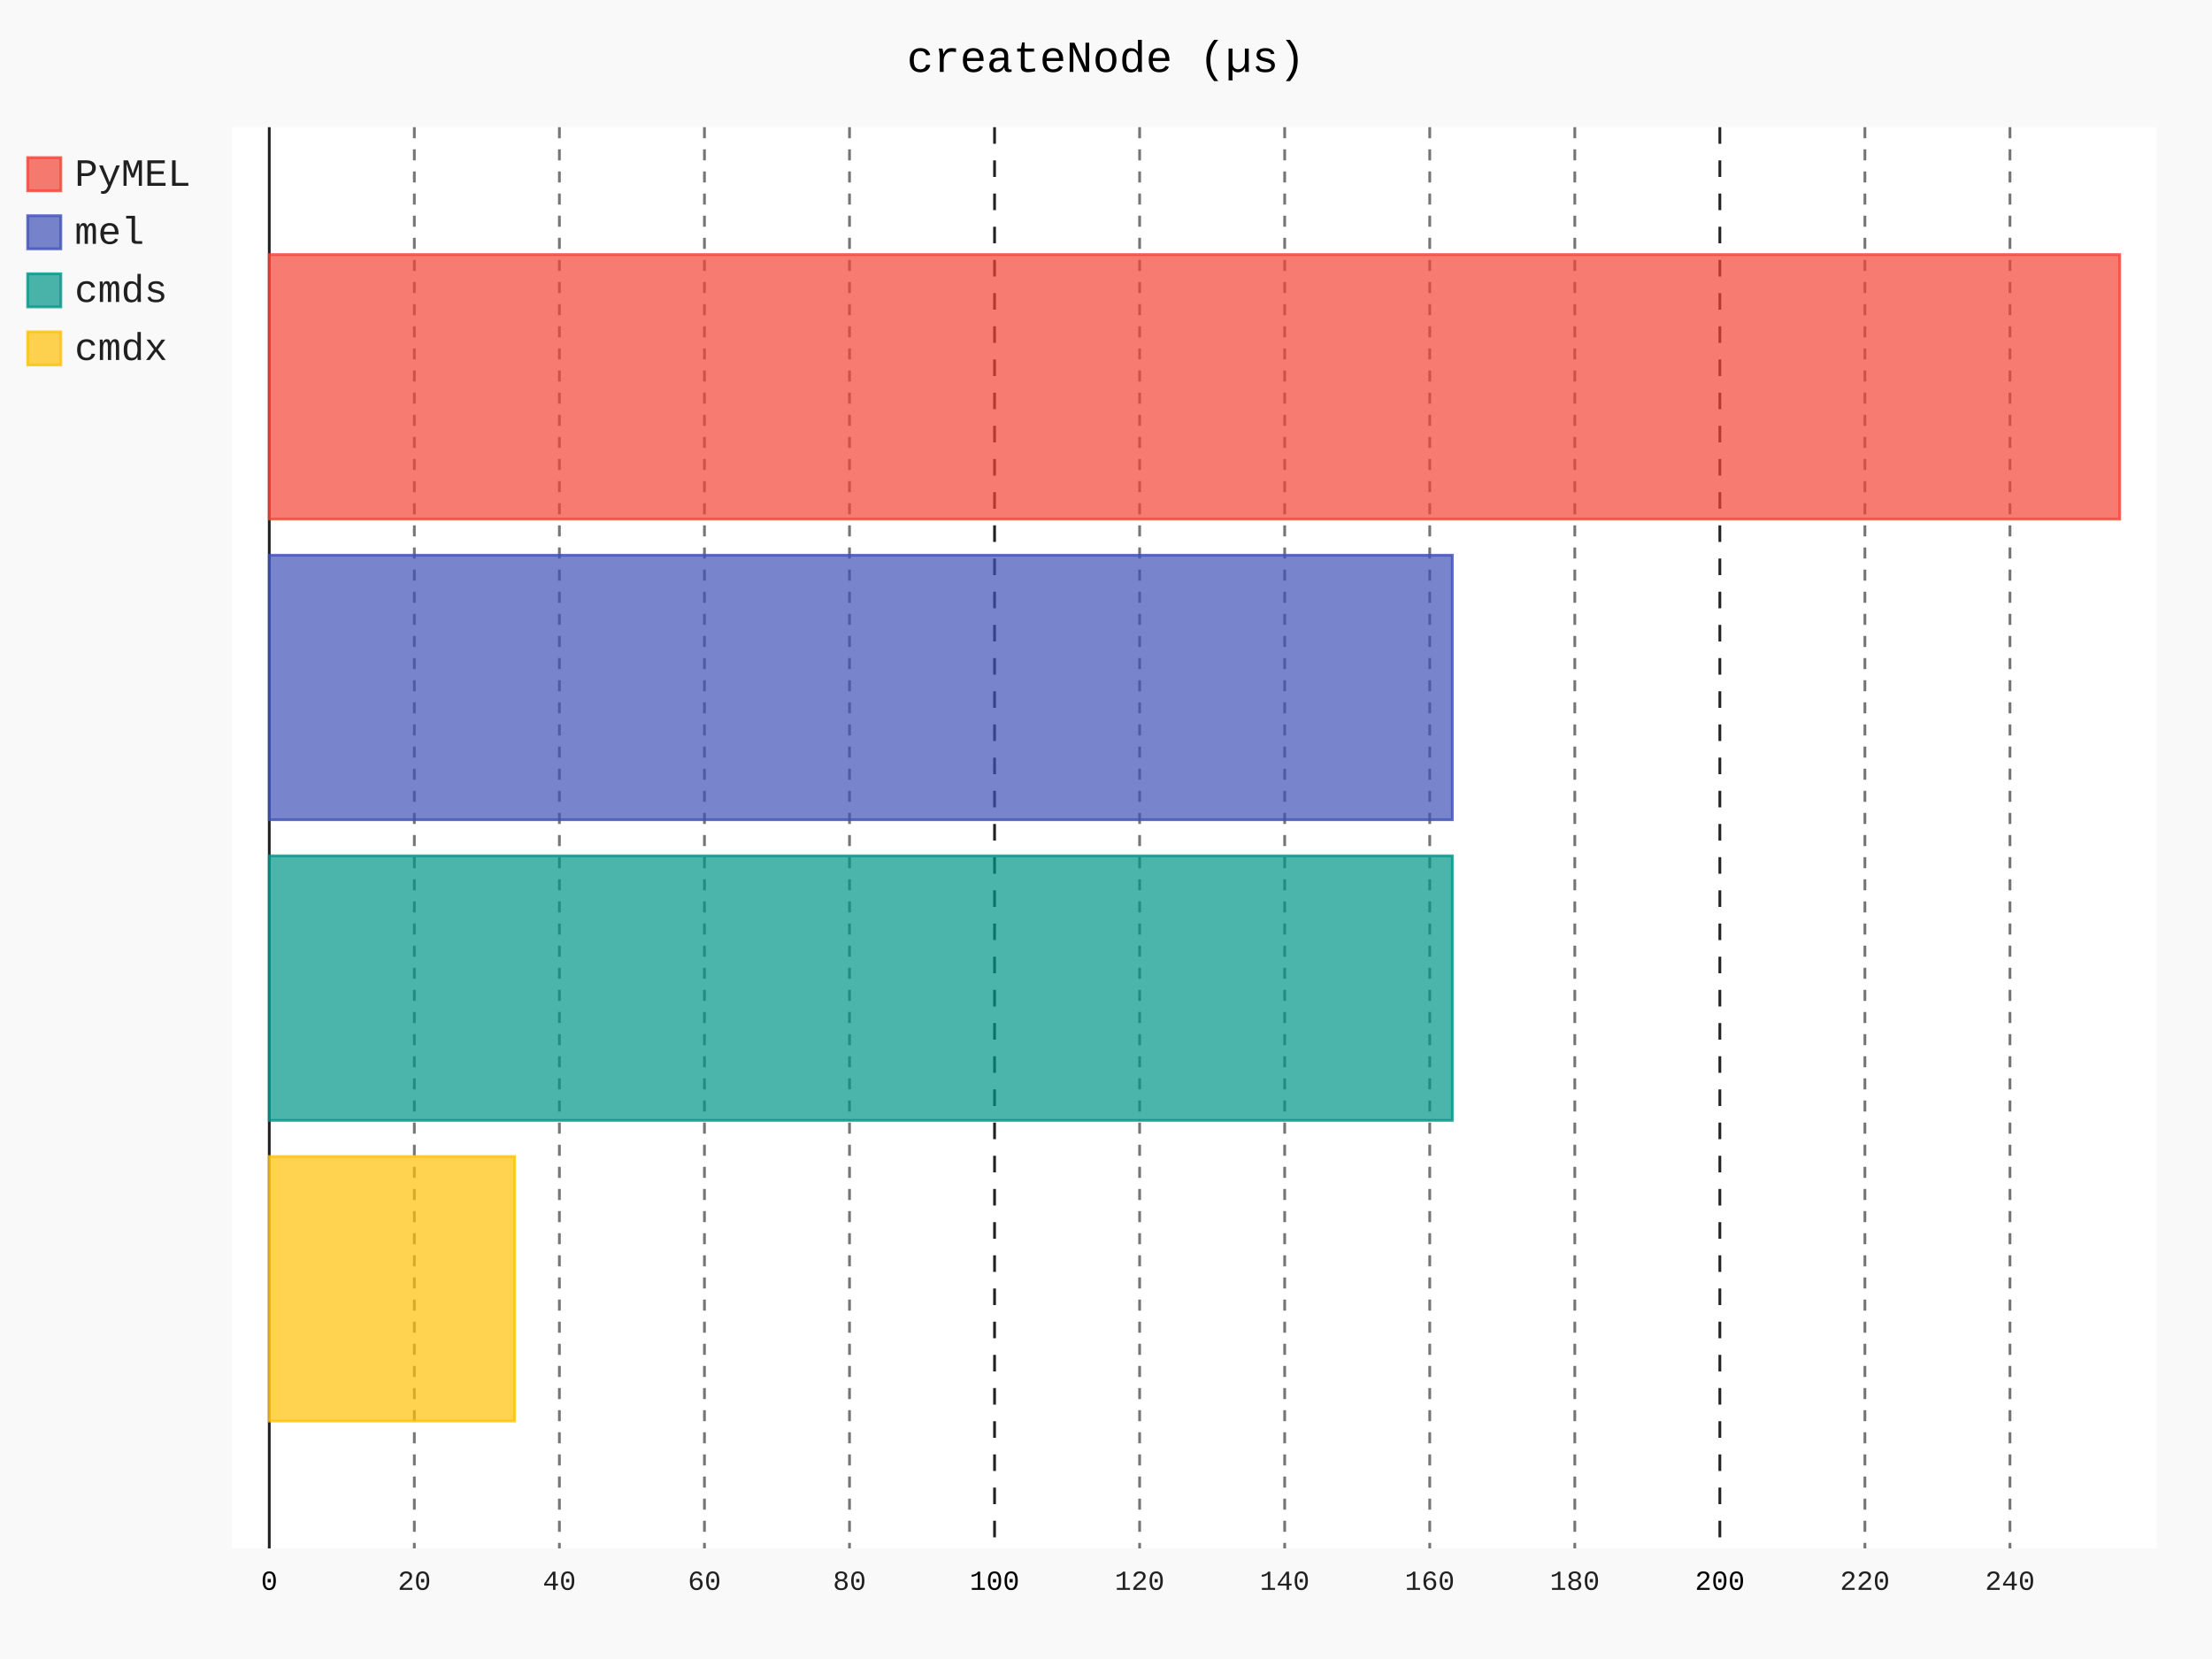
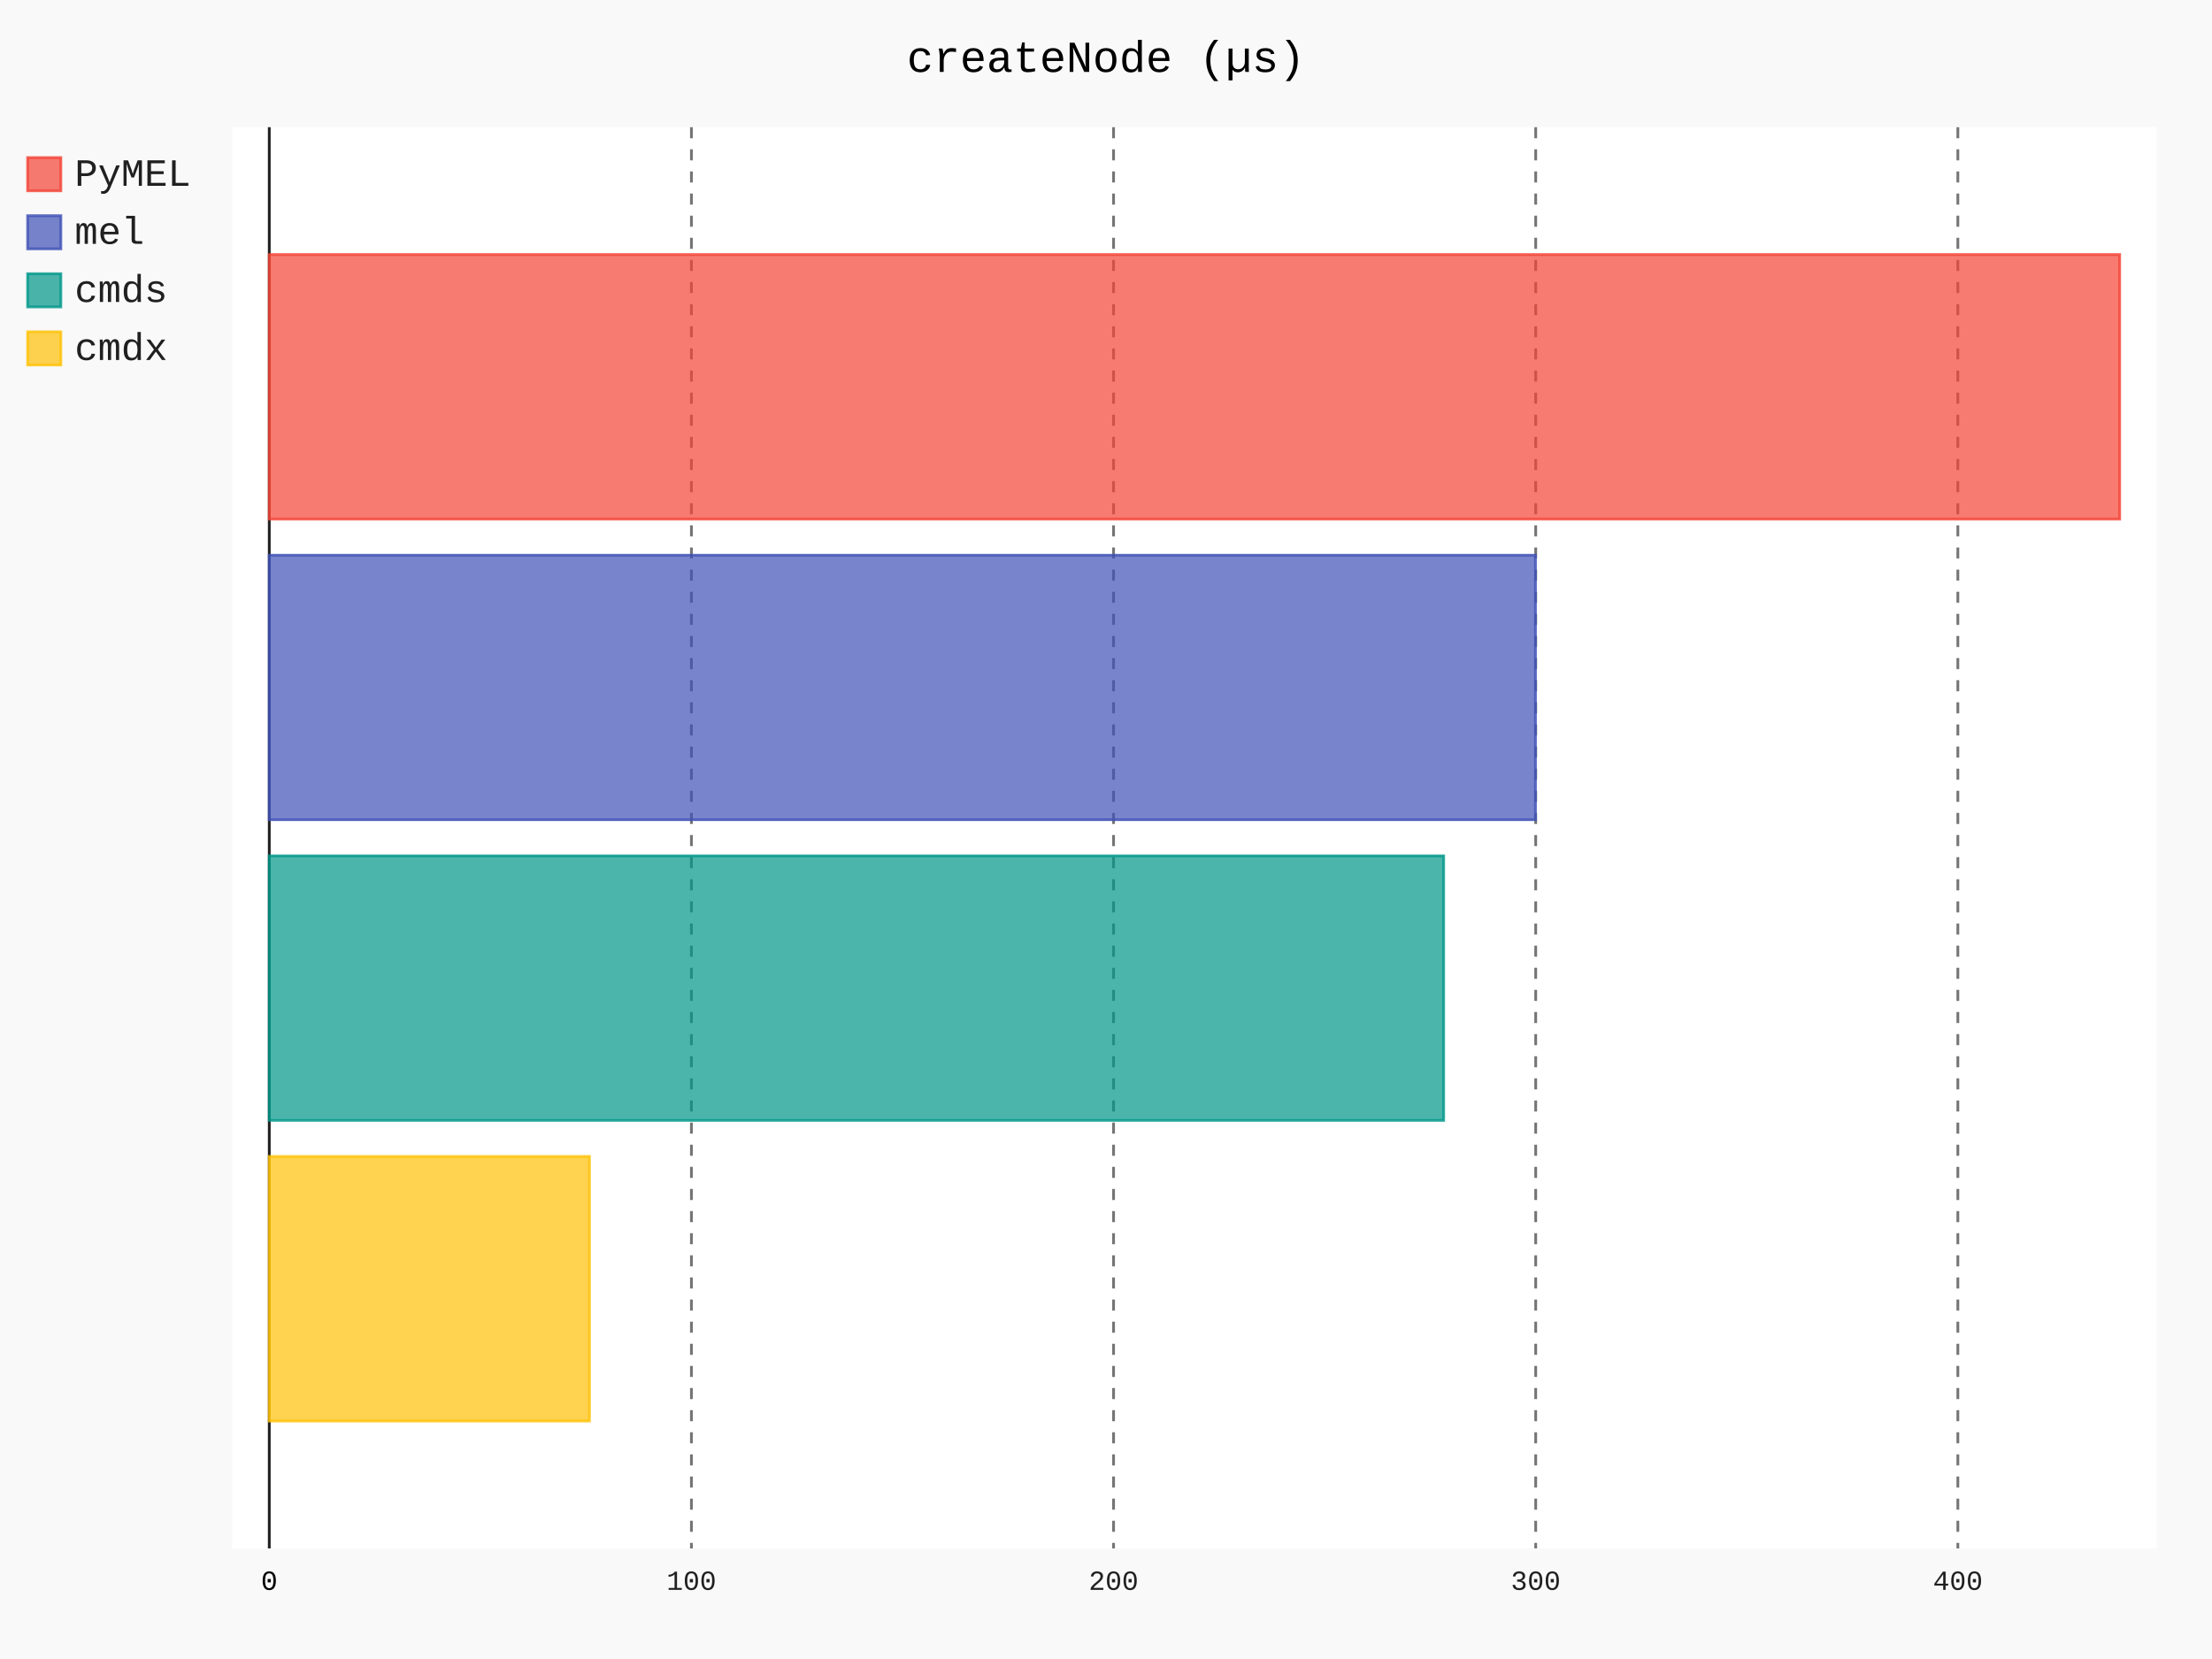
- <svg xmlns="http://www.w3.org/2000/svg" class="pygal-chart" id="chart-f4b54f9d-98d9-427f-af6b-7a0953e977ee" viewBox="0 0 800 600">
+ <svg xmlns="http://www.w3.org/2000/svg" class="pygal-chart" id="chart-d052b914-991b-45db-b018-d4db8a6fbc24" viewBox="0 0 800 600">
  <defs>
-     <style type="text/css">#chart-f4b54f9d-98d9-427f-af6b-7a0953e977ee{-webkit-user-select:none;-webkit-font-smoothing:antialiased;font-family:Consolas,"Liberation Mono",Menlo,Courier,monospace}#chart-f4b54f9d-98d9-427f-af6b-7a0953e977ee .title{font-family:Consolas,"Liberation Mono",Menlo,Courier,monospace;font-size:16px}#chart-f4b54f9d-98d9-427f-af6b-7a0953e977ee .legends .legend text{font-family:Consolas,"Liberation Mono",Menlo,Courier,monospace;font-size:14px}#chart-f4b54f9d-98d9-427f-af6b-7a0953e977ee .axis text{font-family:Consolas,"Liberation Mono",Menlo,Courier,monospace;font-size:10px}#chart-f4b54f9d-98d9-427f-af6b-7a0953e977ee .axis text.major{font-family:Consolas,"Liberation Mono",Menlo,Courier,monospace;font-size:10px}#chart-f4b54f9d-98d9-427f-af6b-7a0953e977ee .text-overlay text.value{font-family:Consolas,"Liberation Mono",Menlo,Courier,monospace;font-size:16px}#chart-f4b54f9d-98d9-427f-af6b-7a0953e977ee .text-overlay text.label{font-family:Consolas,"Liberation Mono",Menlo,Courier,monospace;font-size:10px}#chart-f4b54f9d-98d9-427f-af6b-7a0953e977ee .tooltip{font-family:Consolas,"Liberation Mono",Menlo,Courier,monospace;font-size:14px}#chart-f4b54f9d-98d9-427f-af6b-7a0953e977ee text.no_data{font-family:Consolas,"Liberation Mono",Menlo,Courier,monospace;font-size:64px}
- #chart-f4b54f9d-98d9-427f-af6b-7a0953e977ee{background-color:rgba(249,249,249,1)}#chart-f4b54f9d-98d9-427f-af6b-7a0953e977ee path,#chart-f4b54f9d-98d9-427f-af6b-7a0953e977ee line,#chart-f4b54f9d-98d9-427f-af6b-7a0953e977ee rect,#chart-f4b54f9d-98d9-427f-af6b-7a0953e977ee circle{-webkit-transition:150ms;-moz-transition:150ms;transition:150ms}#chart-f4b54f9d-98d9-427f-af6b-7a0953e977ee .graph &gt; .background{fill:rgba(249,249,249,1)}#chart-f4b54f9d-98d9-427f-af6b-7a0953e977ee .plot &gt; .background{fill:rgba(255,255,255,1)}#chart-f4b54f9d-98d9-427f-af6b-7a0953e977ee .graph{fill:rgba(0,0,0,.87)}#chart-f4b54f9d-98d9-427f-af6b-7a0953e977ee text.no_data{fill:rgba(0,0,0,1)}#chart-f4b54f9d-98d9-427f-af6b-7a0953e977ee .title{fill:rgba(0,0,0,1)}#chart-f4b54f9d-98d9-427f-af6b-7a0953e977ee .legends .legend text{fill:rgba(0,0,0,.87)}#chart-f4b54f9d-98d9-427f-af6b-7a0953e977ee .legends .legend:hover text{fill:rgba(0,0,0,1)}#chart-f4b54f9d-98d9-427f-af6b-7a0953e977ee .axis .line{stroke:rgba(0,0,0,1)}#chart-f4b54f9d-98d9-427f-af6b-7a0953e977ee .axis .guide.line{stroke:rgba(0,0,0,.54)}#chart-f4b54f9d-98d9-427f-af6b-7a0953e977ee .axis .major.line{stroke:rgba(0,0,0,.87)}#chart-f4b54f9d-98d9-427f-af6b-7a0953e977ee .axis text.major{fill:rgba(0,0,0,1)}#chart-f4b54f9d-98d9-427f-af6b-7a0953e977ee .axis.y .guides:hover .guide.line,#chart-f4b54f9d-98d9-427f-af6b-7a0953e977ee .line-graph .axis.x .guides:hover .guide.line,#chart-f4b54f9d-98d9-427f-af6b-7a0953e977ee .stackedline-graph .axis.x .guides:hover .guide.line,#chart-f4b54f9d-98d9-427f-af6b-7a0953e977ee .xy-graph .axis.x .guides:hover .guide.line{stroke:rgba(0,0,0,1)}#chart-f4b54f9d-98d9-427f-af6b-7a0953e977ee .axis .guides:hover text{fill:rgba(0,0,0,1)}#chart-f4b54f9d-98d9-427f-af6b-7a0953e977ee .reactive{fill-opacity:.7;stroke-opacity:.8}#chart-f4b54f9d-98d9-427f-af6b-7a0953e977ee .ci{stroke:rgba(0,0,0,.87)}#chart-f4b54f9d-98d9-427f-af6b-7a0953e977ee .reactive.active,#chart-f4b54f9d-98d9-427f-af6b-7a0953e977ee .active .reactive{fill-opacity:.8;stroke-opacity:.9;stroke-width:4}#chart-f4b54f9d-98d9-427f-af6b-7a0953e977ee .ci .reactive.active{stroke-width:1.5}#chart-f4b54f9d-98d9-427f-af6b-7a0953e977ee .series text{fill:rgba(0,0,0,1)}#chart-f4b54f9d-98d9-427f-af6b-7a0953e977ee .tooltip rect{fill:rgba(255,255,255,1);stroke:rgba(0,0,0,1);-webkit-transition:opacity 150ms;-moz-transition:opacity 150ms;transition:opacity 150ms}#chart-f4b54f9d-98d9-427f-af6b-7a0953e977ee .tooltip .label{fill:rgba(0,0,0,.87)}#chart-f4b54f9d-98d9-427f-af6b-7a0953e977ee .tooltip .label{fill:rgba(0,0,0,.87)}#chart-f4b54f9d-98d9-427f-af6b-7a0953e977ee .tooltip .legend{font-size:.8em;fill:rgba(0,0,0,.54)}#chart-f4b54f9d-98d9-427f-af6b-7a0953e977ee .tooltip .x_label{font-size:.6em;fill:rgba(0,0,0,1)}#chart-f4b54f9d-98d9-427f-af6b-7a0953e977ee .tooltip .xlink{font-size:.5em;text-decoration:underline}#chart-f4b54f9d-98d9-427f-af6b-7a0953e977ee .tooltip .value{font-size:1.5em}#chart-f4b54f9d-98d9-427f-af6b-7a0953e977ee .bound{font-size:.5em}#chart-f4b54f9d-98d9-427f-af6b-7a0953e977ee .max-value{font-size:.75em;fill:rgba(0,0,0,.54)}#chart-f4b54f9d-98d9-427f-af6b-7a0953e977ee .map-element{fill:rgba(255,255,255,1);stroke:rgba(0,0,0,.54) !important}#chart-f4b54f9d-98d9-427f-af6b-7a0953e977ee .map-element .reactive{fill-opacity:inherit;stroke-opacity:inherit}#chart-f4b54f9d-98d9-427f-af6b-7a0953e977ee .color-0,#chart-f4b54f9d-98d9-427f-af6b-7a0953e977ee .color-0 a:visited{stroke:#F44336;fill:#F44336}#chart-f4b54f9d-98d9-427f-af6b-7a0953e977ee .color-1,#chart-f4b54f9d-98d9-427f-af6b-7a0953e977ee .color-1 a:visited{stroke:#3F51B5;fill:#3F51B5}#chart-f4b54f9d-98d9-427f-af6b-7a0953e977ee .color-2,#chart-f4b54f9d-98d9-427f-af6b-7a0953e977ee .color-2 a:visited{stroke:#009688;fill:#009688}#chart-f4b54f9d-98d9-427f-af6b-7a0953e977ee .color-3,#chart-f4b54f9d-98d9-427f-af6b-7a0953e977ee .color-3 a:visited{stroke:#FFC107;fill:#FFC107}#chart-f4b54f9d-98d9-427f-af6b-7a0953e977ee .text-overlay .color-0 text{fill:black}#chart-f4b54f9d-98d9-427f-af6b-7a0953e977ee .text-overlay .color-1 text{fill:black}#chart-f4b54f9d-98d9-427f-af6b-7a0953e977ee .text-overlay .color-2 text{fill:black}#chart-f4b54f9d-98d9-427f-af6b-7a0953e977ee .text-overlay .color-3 text{fill:black}
- #chart-f4b54f9d-98d9-427f-af6b-7a0953e977ee text.no_data{text-anchor:middle}#chart-f4b54f9d-98d9-427f-af6b-7a0953e977ee .guide.line{fill:none}#chart-f4b54f9d-98d9-427f-af6b-7a0953e977ee .centered{text-anchor:middle}#chart-f4b54f9d-98d9-427f-af6b-7a0953e977ee .title{text-anchor:middle}#chart-f4b54f9d-98d9-427f-af6b-7a0953e977ee .legends .legend text{fill-opacity:1}#chart-f4b54f9d-98d9-427f-af6b-7a0953e977ee .axis.x text{text-anchor:middle}#chart-f4b54f9d-98d9-427f-af6b-7a0953e977ee .axis.x:not(.web) text[transform]{text-anchor:start}#chart-f4b54f9d-98d9-427f-af6b-7a0953e977ee .axis.x:not(.web) text[transform].backwards{text-anchor:end}#chart-f4b54f9d-98d9-427f-af6b-7a0953e977ee .axis.y text{text-anchor:end}#chart-f4b54f9d-98d9-427f-af6b-7a0953e977ee .axis.y text[transform].backwards{text-anchor:start}#chart-f4b54f9d-98d9-427f-af6b-7a0953e977ee .axis.y2 text{text-anchor:start}#chart-f4b54f9d-98d9-427f-af6b-7a0953e977ee .axis.y2 text[transform].backwards{text-anchor:end}#chart-f4b54f9d-98d9-427f-af6b-7a0953e977ee .axis .guide.line{stroke-dasharray:4,4}#chart-f4b54f9d-98d9-427f-af6b-7a0953e977ee .axis .major.guide.line{stroke-dasharray:6,6}#chart-f4b54f9d-98d9-427f-af6b-7a0953e977ee .horizontal .axis.y .guide.line,#chart-f4b54f9d-98d9-427f-af6b-7a0953e977ee .horizontal .axis.y2 .guide.line,#chart-f4b54f9d-98d9-427f-af6b-7a0953e977ee .vertical .axis.x .guide.line{opacity:0}#chart-f4b54f9d-98d9-427f-af6b-7a0953e977ee .horizontal .axis.always_show .guide.line,#chart-f4b54f9d-98d9-427f-af6b-7a0953e977ee .vertical .axis.always_show .guide.line{opacity:1 !important}#chart-f4b54f9d-98d9-427f-af6b-7a0953e977ee .axis.y .guides:hover .guide.line,#chart-f4b54f9d-98d9-427f-af6b-7a0953e977ee .axis.y2 .guides:hover .guide.line,#chart-f4b54f9d-98d9-427f-af6b-7a0953e977ee .axis.x .guides:hover .guide.line{opacity:1}#chart-f4b54f9d-98d9-427f-af6b-7a0953e977ee .axis .guides:hover text{opacity:1}#chart-f4b54f9d-98d9-427f-af6b-7a0953e977ee .nofill{fill:none}#chart-f4b54f9d-98d9-427f-af6b-7a0953e977ee .subtle-fill{fill-opacity:.2}#chart-f4b54f9d-98d9-427f-af6b-7a0953e977ee .dot{stroke-width:1px;fill-opacity:1}#chart-f4b54f9d-98d9-427f-af6b-7a0953e977ee .dot.active{stroke-width:5px}#chart-f4b54f9d-98d9-427f-af6b-7a0953e977ee .dot.negative{fill:transparent}#chart-f4b54f9d-98d9-427f-af6b-7a0953e977ee text,#chart-f4b54f9d-98d9-427f-af6b-7a0953e977ee tspan{stroke:none !important}#chart-f4b54f9d-98d9-427f-af6b-7a0953e977ee .series text.active{opacity:1}#chart-f4b54f9d-98d9-427f-af6b-7a0953e977ee .tooltip rect{fill-opacity:.95;stroke-width:.5}#chart-f4b54f9d-98d9-427f-af6b-7a0953e977ee .tooltip text{fill-opacity:1}#chart-f4b54f9d-98d9-427f-af6b-7a0953e977ee .showable{visibility:hidden}#chart-f4b54f9d-98d9-427f-af6b-7a0953e977ee .showable.shown{visibility:visible}#chart-f4b54f9d-98d9-427f-af6b-7a0953e977ee .gauge-background{fill:rgba(229,229,229,1);stroke:none}#chart-f4b54f9d-98d9-427f-af6b-7a0953e977ee .bg-lines{stroke:rgba(249,249,249,1);stroke-width:2px}</style>
+     <style type="text/css">#chart-d052b914-991b-45db-b018-d4db8a6fbc24{-webkit-user-select:none;-webkit-font-smoothing:antialiased;font-family:Consolas,"Liberation Mono",Menlo,Courier,monospace}#chart-d052b914-991b-45db-b018-d4db8a6fbc24 .title{font-family:Consolas,"Liberation Mono",Menlo,Courier,monospace;font-size:16px}#chart-d052b914-991b-45db-b018-d4db8a6fbc24 .legends .legend text{font-family:Consolas,"Liberation Mono",Menlo,Courier,monospace;font-size:14px}#chart-d052b914-991b-45db-b018-d4db8a6fbc24 .axis text{font-family:Consolas,"Liberation Mono",Menlo,Courier,monospace;font-size:10px}#chart-d052b914-991b-45db-b018-d4db8a6fbc24 .axis text.major{font-family:Consolas,"Liberation Mono",Menlo,Courier,monospace;font-size:10px}#chart-d052b914-991b-45db-b018-d4db8a6fbc24 .text-overlay text.value{font-family:Consolas,"Liberation Mono",Menlo,Courier,monospace;font-size:16px}#chart-d052b914-991b-45db-b018-d4db8a6fbc24 .text-overlay text.label{font-family:Consolas,"Liberation Mono",Menlo,Courier,monospace;font-size:10px}#chart-d052b914-991b-45db-b018-d4db8a6fbc24 .tooltip{font-family:Consolas,"Liberation Mono",Menlo,Courier,monospace;font-size:14px}#chart-d052b914-991b-45db-b018-d4db8a6fbc24 text.no_data{font-family:Consolas,"Liberation Mono",Menlo,Courier,monospace;font-size:64px}
+ #chart-d052b914-991b-45db-b018-d4db8a6fbc24{background-color:rgba(249,249,249,1)}#chart-d052b914-991b-45db-b018-d4db8a6fbc24 path,#chart-d052b914-991b-45db-b018-d4db8a6fbc24 line,#chart-d052b914-991b-45db-b018-d4db8a6fbc24 rect,#chart-d052b914-991b-45db-b018-d4db8a6fbc24 circle{-webkit-transition:150ms;-moz-transition:150ms;transition:150ms}#chart-d052b914-991b-45db-b018-d4db8a6fbc24 .graph &gt; .background{fill:rgba(249,249,249,1)}#chart-d052b914-991b-45db-b018-d4db8a6fbc24 .plot &gt; .background{fill:rgba(255,255,255,1)}#chart-d052b914-991b-45db-b018-d4db8a6fbc24 .graph{fill:rgba(0,0,0,.87)}#chart-d052b914-991b-45db-b018-d4db8a6fbc24 text.no_data{fill:rgba(0,0,0,1)}#chart-d052b914-991b-45db-b018-d4db8a6fbc24 .title{fill:rgba(0,0,0,1)}#chart-d052b914-991b-45db-b018-d4db8a6fbc24 .legends .legend text{fill:rgba(0,0,0,.87)}#chart-d052b914-991b-45db-b018-d4db8a6fbc24 .legends .legend:hover text{fill:rgba(0,0,0,1)}#chart-d052b914-991b-45db-b018-d4db8a6fbc24 .axis .line{stroke:rgba(0,0,0,1)}#chart-d052b914-991b-45db-b018-d4db8a6fbc24 .axis .guide.line{stroke:rgba(0,0,0,.54)}#chart-d052b914-991b-45db-b018-d4db8a6fbc24 .axis .major.line{stroke:rgba(0,0,0,.87)}#chart-d052b914-991b-45db-b018-d4db8a6fbc24 .axis text.major{fill:rgba(0,0,0,1)}#chart-d052b914-991b-45db-b018-d4db8a6fbc24 .axis.y .guides:hover .guide.line,#chart-d052b914-991b-45db-b018-d4db8a6fbc24 .line-graph .axis.x .guides:hover .guide.line,#chart-d052b914-991b-45db-b018-d4db8a6fbc24 .stackedline-graph .axis.x .guides:hover .guide.line,#chart-d052b914-991b-45db-b018-d4db8a6fbc24 .xy-graph .axis.x .guides:hover .guide.line{stroke:rgba(0,0,0,1)}#chart-d052b914-991b-45db-b018-d4db8a6fbc24 .axis .guides:hover text{fill:rgba(0,0,0,1)}#chart-d052b914-991b-45db-b018-d4db8a6fbc24 .reactive{fill-opacity:.7;stroke-opacity:.8}#chart-d052b914-991b-45db-b018-d4db8a6fbc24 .ci{stroke:rgba(0,0,0,.87)}#chart-d052b914-991b-45db-b018-d4db8a6fbc24 .reactive.active,#chart-d052b914-991b-45db-b018-d4db8a6fbc24 .active .reactive{fill-opacity:.8;stroke-opacity:.9;stroke-width:4}#chart-d052b914-991b-45db-b018-d4db8a6fbc24 .ci .reactive.active{stroke-width:1.5}#chart-d052b914-991b-45db-b018-d4db8a6fbc24 .series text{fill:rgba(0,0,0,1)}#chart-d052b914-991b-45db-b018-d4db8a6fbc24 .tooltip rect{fill:rgba(255,255,255,1);stroke:rgba(0,0,0,1);-webkit-transition:opacity 150ms;-moz-transition:opacity 150ms;transition:opacity 150ms}#chart-d052b914-991b-45db-b018-d4db8a6fbc24 .tooltip .label{fill:rgba(0,0,0,.87)}#chart-d052b914-991b-45db-b018-d4db8a6fbc24 .tooltip .label{fill:rgba(0,0,0,.87)}#chart-d052b914-991b-45db-b018-d4db8a6fbc24 .tooltip .legend{font-size:.8em;fill:rgba(0,0,0,.54)}#chart-d052b914-991b-45db-b018-d4db8a6fbc24 .tooltip .x_label{font-size:.6em;fill:rgba(0,0,0,1)}#chart-d052b914-991b-45db-b018-d4db8a6fbc24 .tooltip .xlink{font-size:.5em;text-decoration:underline}#chart-d052b914-991b-45db-b018-d4db8a6fbc24 .tooltip .value{font-size:1.5em}#chart-d052b914-991b-45db-b018-d4db8a6fbc24 .bound{font-size:.5em}#chart-d052b914-991b-45db-b018-d4db8a6fbc24 .max-value{font-size:.75em;fill:rgba(0,0,0,.54)}#chart-d052b914-991b-45db-b018-d4db8a6fbc24 .map-element{fill:rgba(255,255,255,1);stroke:rgba(0,0,0,.54) !important}#chart-d052b914-991b-45db-b018-d4db8a6fbc24 .map-element .reactive{fill-opacity:inherit;stroke-opacity:inherit}#chart-d052b914-991b-45db-b018-d4db8a6fbc24 .color-0,#chart-d052b914-991b-45db-b018-d4db8a6fbc24 .color-0 a:visited{stroke:#F44336;fill:#F44336}#chart-d052b914-991b-45db-b018-d4db8a6fbc24 .color-1,#chart-d052b914-991b-45db-b018-d4db8a6fbc24 .color-1 a:visited{stroke:#3F51B5;fill:#3F51B5}#chart-d052b914-991b-45db-b018-d4db8a6fbc24 .color-2,#chart-d052b914-991b-45db-b018-d4db8a6fbc24 .color-2 a:visited{stroke:#009688;fill:#009688}#chart-d052b914-991b-45db-b018-d4db8a6fbc24 .color-3,#chart-d052b914-991b-45db-b018-d4db8a6fbc24 .color-3 a:visited{stroke:#FFC107;fill:#FFC107}#chart-d052b914-991b-45db-b018-d4db8a6fbc24 .text-overlay .color-0 text{fill:black}#chart-d052b914-991b-45db-b018-d4db8a6fbc24 .text-overlay .color-1 text{fill:black}#chart-d052b914-991b-45db-b018-d4db8a6fbc24 .text-overlay .color-2 text{fill:black}#chart-d052b914-991b-45db-b018-d4db8a6fbc24 .text-overlay .color-3 text{fill:black}
+ #chart-d052b914-991b-45db-b018-d4db8a6fbc24 text.no_data{text-anchor:middle}#chart-d052b914-991b-45db-b018-d4db8a6fbc24 .guide.line{fill:none}#chart-d052b914-991b-45db-b018-d4db8a6fbc24 .centered{text-anchor:middle}#chart-d052b914-991b-45db-b018-d4db8a6fbc24 .title{text-anchor:middle}#chart-d052b914-991b-45db-b018-d4db8a6fbc24 .legends .legend text{fill-opacity:1}#chart-d052b914-991b-45db-b018-d4db8a6fbc24 .axis.x text{text-anchor:middle}#chart-d052b914-991b-45db-b018-d4db8a6fbc24 .axis.x:not(.web) text[transform]{text-anchor:start}#chart-d052b914-991b-45db-b018-d4db8a6fbc24 .axis.x:not(.web) text[transform].backwards{text-anchor:end}#chart-d052b914-991b-45db-b018-d4db8a6fbc24 .axis.y text{text-anchor:end}#chart-d052b914-991b-45db-b018-d4db8a6fbc24 .axis.y text[transform].backwards{text-anchor:start}#chart-d052b914-991b-45db-b018-d4db8a6fbc24 .axis.y2 text{text-anchor:start}#chart-d052b914-991b-45db-b018-d4db8a6fbc24 .axis.y2 text[transform].backwards{text-anchor:end}#chart-d052b914-991b-45db-b018-d4db8a6fbc24 .axis .guide.line{stroke-dasharray:4,4}#chart-d052b914-991b-45db-b018-d4db8a6fbc24 .axis .major.guide.line{stroke-dasharray:6,6}#chart-d052b914-991b-45db-b018-d4db8a6fbc24 .horizontal .axis.y .guide.line,#chart-d052b914-991b-45db-b018-d4db8a6fbc24 .horizontal .axis.y2 .guide.line,#chart-d052b914-991b-45db-b018-d4db8a6fbc24 .vertical .axis.x .guide.line{opacity:0}#chart-d052b914-991b-45db-b018-d4db8a6fbc24 .horizontal .axis.always_show .guide.line,#chart-d052b914-991b-45db-b018-d4db8a6fbc24 .vertical .axis.always_show .guide.line{opacity:1 !important}#chart-d052b914-991b-45db-b018-d4db8a6fbc24 .axis.y .guides:hover .guide.line,#chart-d052b914-991b-45db-b018-d4db8a6fbc24 .axis.y2 .guides:hover .guide.line,#chart-d052b914-991b-45db-b018-d4db8a6fbc24 .axis.x .guides:hover .guide.line{opacity:1}#chart-d052b914-991b-45db-b018-d4db8a6fbc24 .axis .guides:hover text{opacity:1}#chart-d052b914-991b-45db-b018-d4db8a6fbc24 .nofill{fill:none}#chart-d052b914-991b-45db-b018-d4db8a6fbc24 .subtle-fill{fill-opacity:.2}#chart-d052b914-991b-45db-b018-d4db8a6fbc24 .dot{stroke-width:1px;fill-opacity:1}#chart-d052b914-991b-45db-b018-d4db8a6fbc24 .dot.active{stroke-width:5px}#chart-d052b914-991b-45db-b018-d4db8a6fbc24 .dot.negative{fill:transparent}#chart-d052b914-991b-45db-b018-d4db8a6fbc24 text,#chart-d052b914-991b-45db-b018-d4db8a6fbc24 tspan{stroke:none !important}#chart-d052b914-991b-45db-b018-d4db8a6fbc24 .series text.active{opacity:1}#chart-d052b914-991b-45db-b018-d4db8a6fbc24 .tooltip rect{fill-opacity:.95;stroke-width:.5}#chart-d052b914-991b-45db-b018-d4db8a6fbc24 .tooltip text{fill-opacity:1}#chart-d052b914-991b-45db-b018-d4db8a6fbc24 .showable{visibility:hidden}#chart-d052b914-991b-45db-b018-d4db8a6fbc24 .showable.shown{visibility:visible}#chart-d052b914-991b-45db-b018-d4db8a6fbc24 .gauge-background{fill:rgba(229,229,229,1);stroke:none}#chart-d052b914-991b-45db-b018-d4db8a6fbc24 .bg-lines{stroke:rgba(249,249,249,1);stroke-width:2px}</style>
  </defs>
  <g class="graph horizontalbar-graph horizontal">
    <rect class="background" height="600" width="800" x="0" y="0" />
    <g class="plot" transform="translate(84, 46)">
      <rect class="background" height="514" width="696.0" x="0" y="0" />
      <g class="axis x always_show">
        <g class="guides">
          <path class="axis major line" d="M13.385 0 v514" />
          <text class="major" x="13.385" y="529.0">0</text>
        </g>
        <g class="guides">
-           <path class="guide line" d="M65.847 0 v514" />
-           <text class="" x="65.847" y="529.0">20</text>
+           <path class="guide line" d="M166.06 0 v514" />
+           <text class="" x="166.06" y="529.0">100</text>
        </g>
        <g class="guides">
-           <path class="guide line" d="M118.309 0 v514" />
-           <text class="" x="118.309" y="529.0">40</text>
+           <path class="guide line" d="M318.735 0 v514" />
+           <text class="" x="318.735" y="529.0">200</text>
        </g>
        <g class="guides">
-           <path class="guide line" d="M170.772 0 v514" />
-           <text class="" x="170.772" y="529.0">60</text>
+           <path class="guide line" d="M471.41 0 v514" />
+           <text class="" x="471.41" y="529.0">300</text>
        </g>
        <g class="guides">
-           <path class="guide line" d="M223.234 0 v514" />
-           <text class="" x="223.234" y="529.0">80</text>
-         </g>
-         <g class="guides">
-           <path class="major guide line" d="M275.696 0 v514" />
-           <text class="major" x="275.696" y="529.0">100</text>
-         </g>
-         <g class="guides">
-           <path class="guide line" d="M328.159 0 v514" />
-           <text class="" x="328.159" y="529.0">120</text>
-         </g>
-         <g class="guides">
-           <path class="guide line" d="M380.621 0 v514" />
-           <text class="" x="380.621" y="529.0">140</text>
-         </g>
-         <g class="guides">
-           <path class="guide line" d="M433.083 0 v514" />
-           <text class="" x="433.083" y="529.0">160</text>
-         </g>
-         <g class="guides">
-           <path class="guide line" d="M485.546 0 v514" />
-           <text class="" x="485.546" y="529.0">180</text>
-         </g>
-         <g class="guides">
-           <path class="major guide line" d="M538.008 0 v514" />
-           <text class="major" x="538.008" y="529.0">200</text>
-         </g>
-         <g class="guides">
-           <path class="guide line" d="M590.47 0 v514" />
-           <text class="" x="590.47" y="529.0">220</text>
-         </g>
-         <g class="guides">
-           <path class="guide line" d="M642.933 0 v514" />
-           <text class="" x="642.933" y="529.0">240</text>
+           <path class="guide line" d="M624.085 0 v514" />
+           <text class="" x="624.085" y="529.0">400</text>
        </g>
      </g>
      <g class="series serie-3 color-3">
        <g class="bars">
          <g class="bar">
-             <rect class="rect reactive tooltip-trigger" height="95.683" rx="0" ry="0" width="88.736" x="13.385" y="372.255" />
+             <rect class="rect reactive tooltip-trigger" height="95.683" rx="0" ry="0" width="115.799" x="13.385" y="372.255" />
          </g>
        </g>
      </g>
      <g class="series serie-2 color-2">
        <g class="bars">
          <g class="bar">
-             <rect class="rect reactive tooltip-trigger" height="95.683" rx="0" ry="0" width="427.863" x="13.385" y="263.524" />
+             <rect class="rect reactive tooltip-trigger" height="95.683" rx="0" ry="0" width="424.735" x="13.385" y="263.524" />
          </g>
        </g>
      </g>
      <g class="series serie-1 color-1">
        <g class="bars">
          <g class="bar">
-             <rect class="rect reactive tooltip-trigger" height="95.683" rx="0" ry="0" width="427.869" x="13.385" y="154.793" />
+             <rect class="rect reactive tooltip-trigger" height="95.683" rx="0" ry="0" width="457.949" x="13.385" y="154.793" />
          </g>
        </g>
      </g>
      <g class="series serie-0 color-0">
        <g class="bars">
          <g class="bar">
            <rect class="rect reactive tooltip-trigger" height="95.683" rx="0" ry="0" width="669.231" x="13.385" y="46.062" />
          </g>
        </g>
      </g>
    </g>
    <g class="titles">
      <text class="title plot_title" x="400.0" y="26">createNode (µs)</text>
    </g>
    <g class="plot overlay" transform="translate(84, 46)">
      <g class="series serie-3 color-3" />
      <g class="series serie-2 color-2" />
      <g class="series serie-1 color-1" />
      <g class="series serie-0 color-0" />
    </g>
    <g class="plot text-overlay" transform="translate(84, 46)">
      <g class="series serie-3 color-3" />
      <g class="series serie-2 color-2" />
      <g class="series serie-1 color-1" />
      <g class="series serie-0 color-0" />
    </g>
    <g class="plot tooltip-overlay" transform="translate(84, 46)">
      <g class="tooltip" style="opacity: 0" transform="translate(0 0)">
        <rect class="tooltip-box" height="0" rx="0" ry="0" width="0" />
        <g class="text" />
      </g>
    </g>
    <g class="legends" transform="translate(10, 56)">
      <g class="legend reactive activate-serie" id="activate-serie-0">
        <rect class="color-0 reactive" height="12" width="12" x="0.0" y="1.0" />
        <text x="17.0" y="11.2">PyMEL</text>
      </g>
      <g class="legend reactive activate-serie" id="activate-serie-1">
        <rect class="color-1 reactive" height="12" width="12" x="0.0" y="22.0" />
        <text x="17.0" y="32.2">mel</text>
      </g>
      <g class="legend reactive activate-serie" id="activate-serie-2">
        <rect class="color-2 reactive" height="12" width="12" x="0.0" y="43.0" />
        <text x="17.0" y="53.2">cmds</text>
      </g>
      <g class="legend reactive activate-serie" id="activate-serie-3">
        <rect class="color-3 reactive" height="12" width="12" x="0.0" y="64.0" />
        <text x="17.0" y="74.2">cmdx</text>
      </g>
    </g>
    <g class="legends" transform="translate(790, 56)" />
  </g>
</svg>
